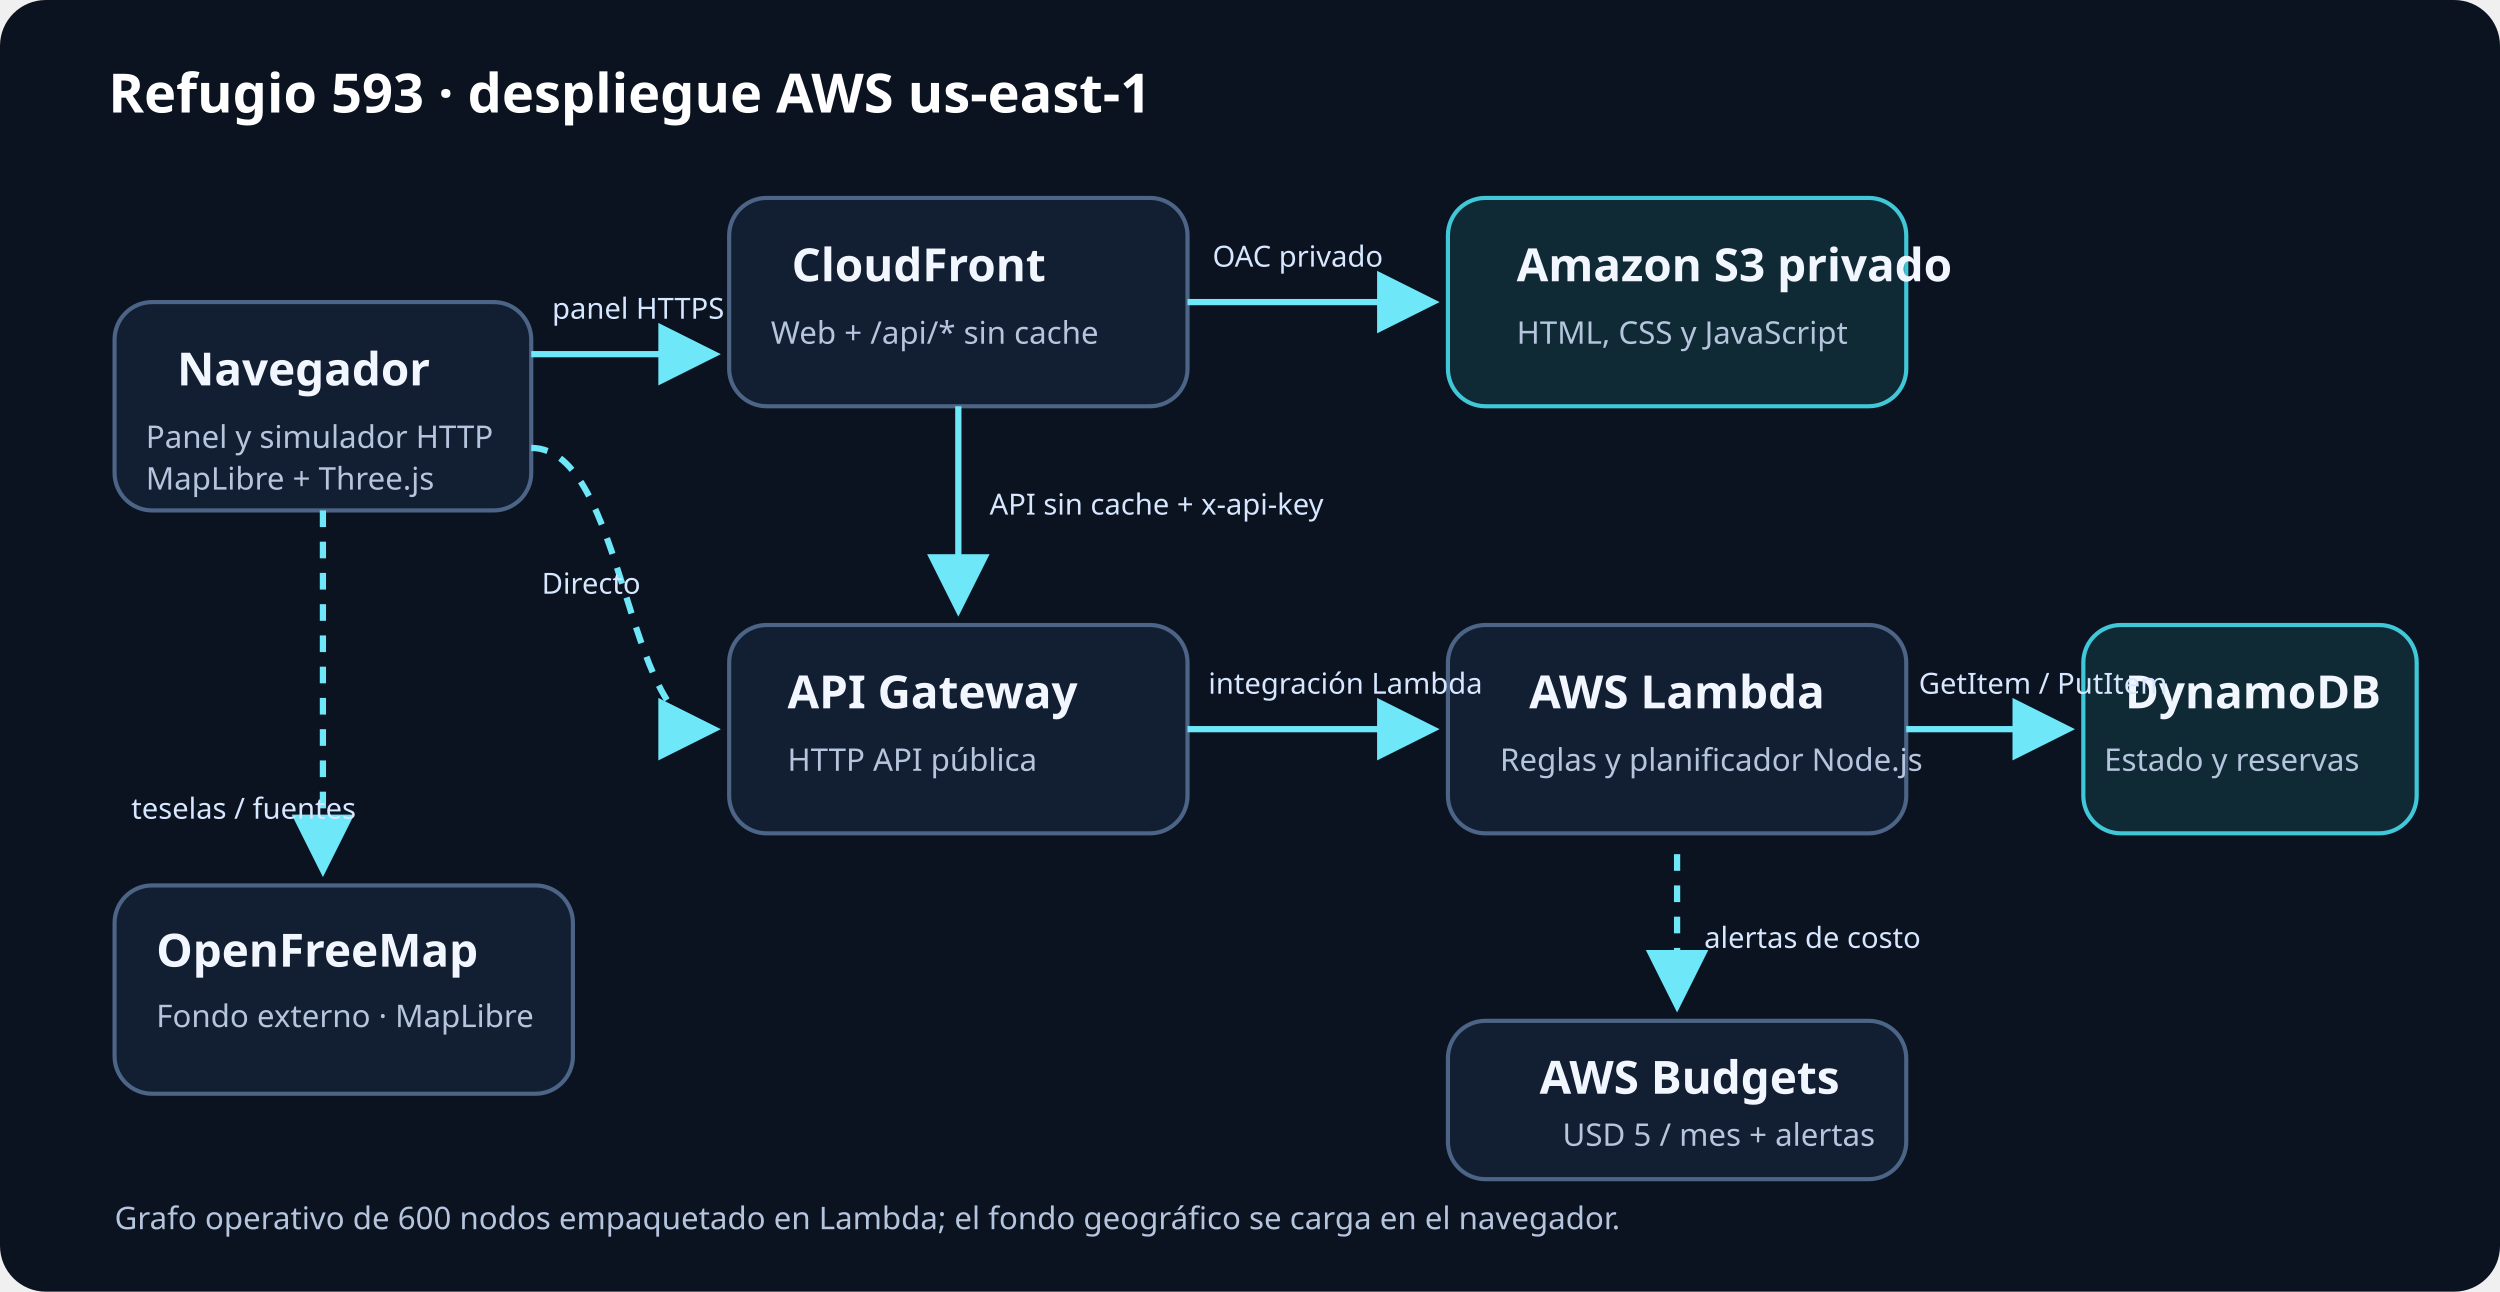
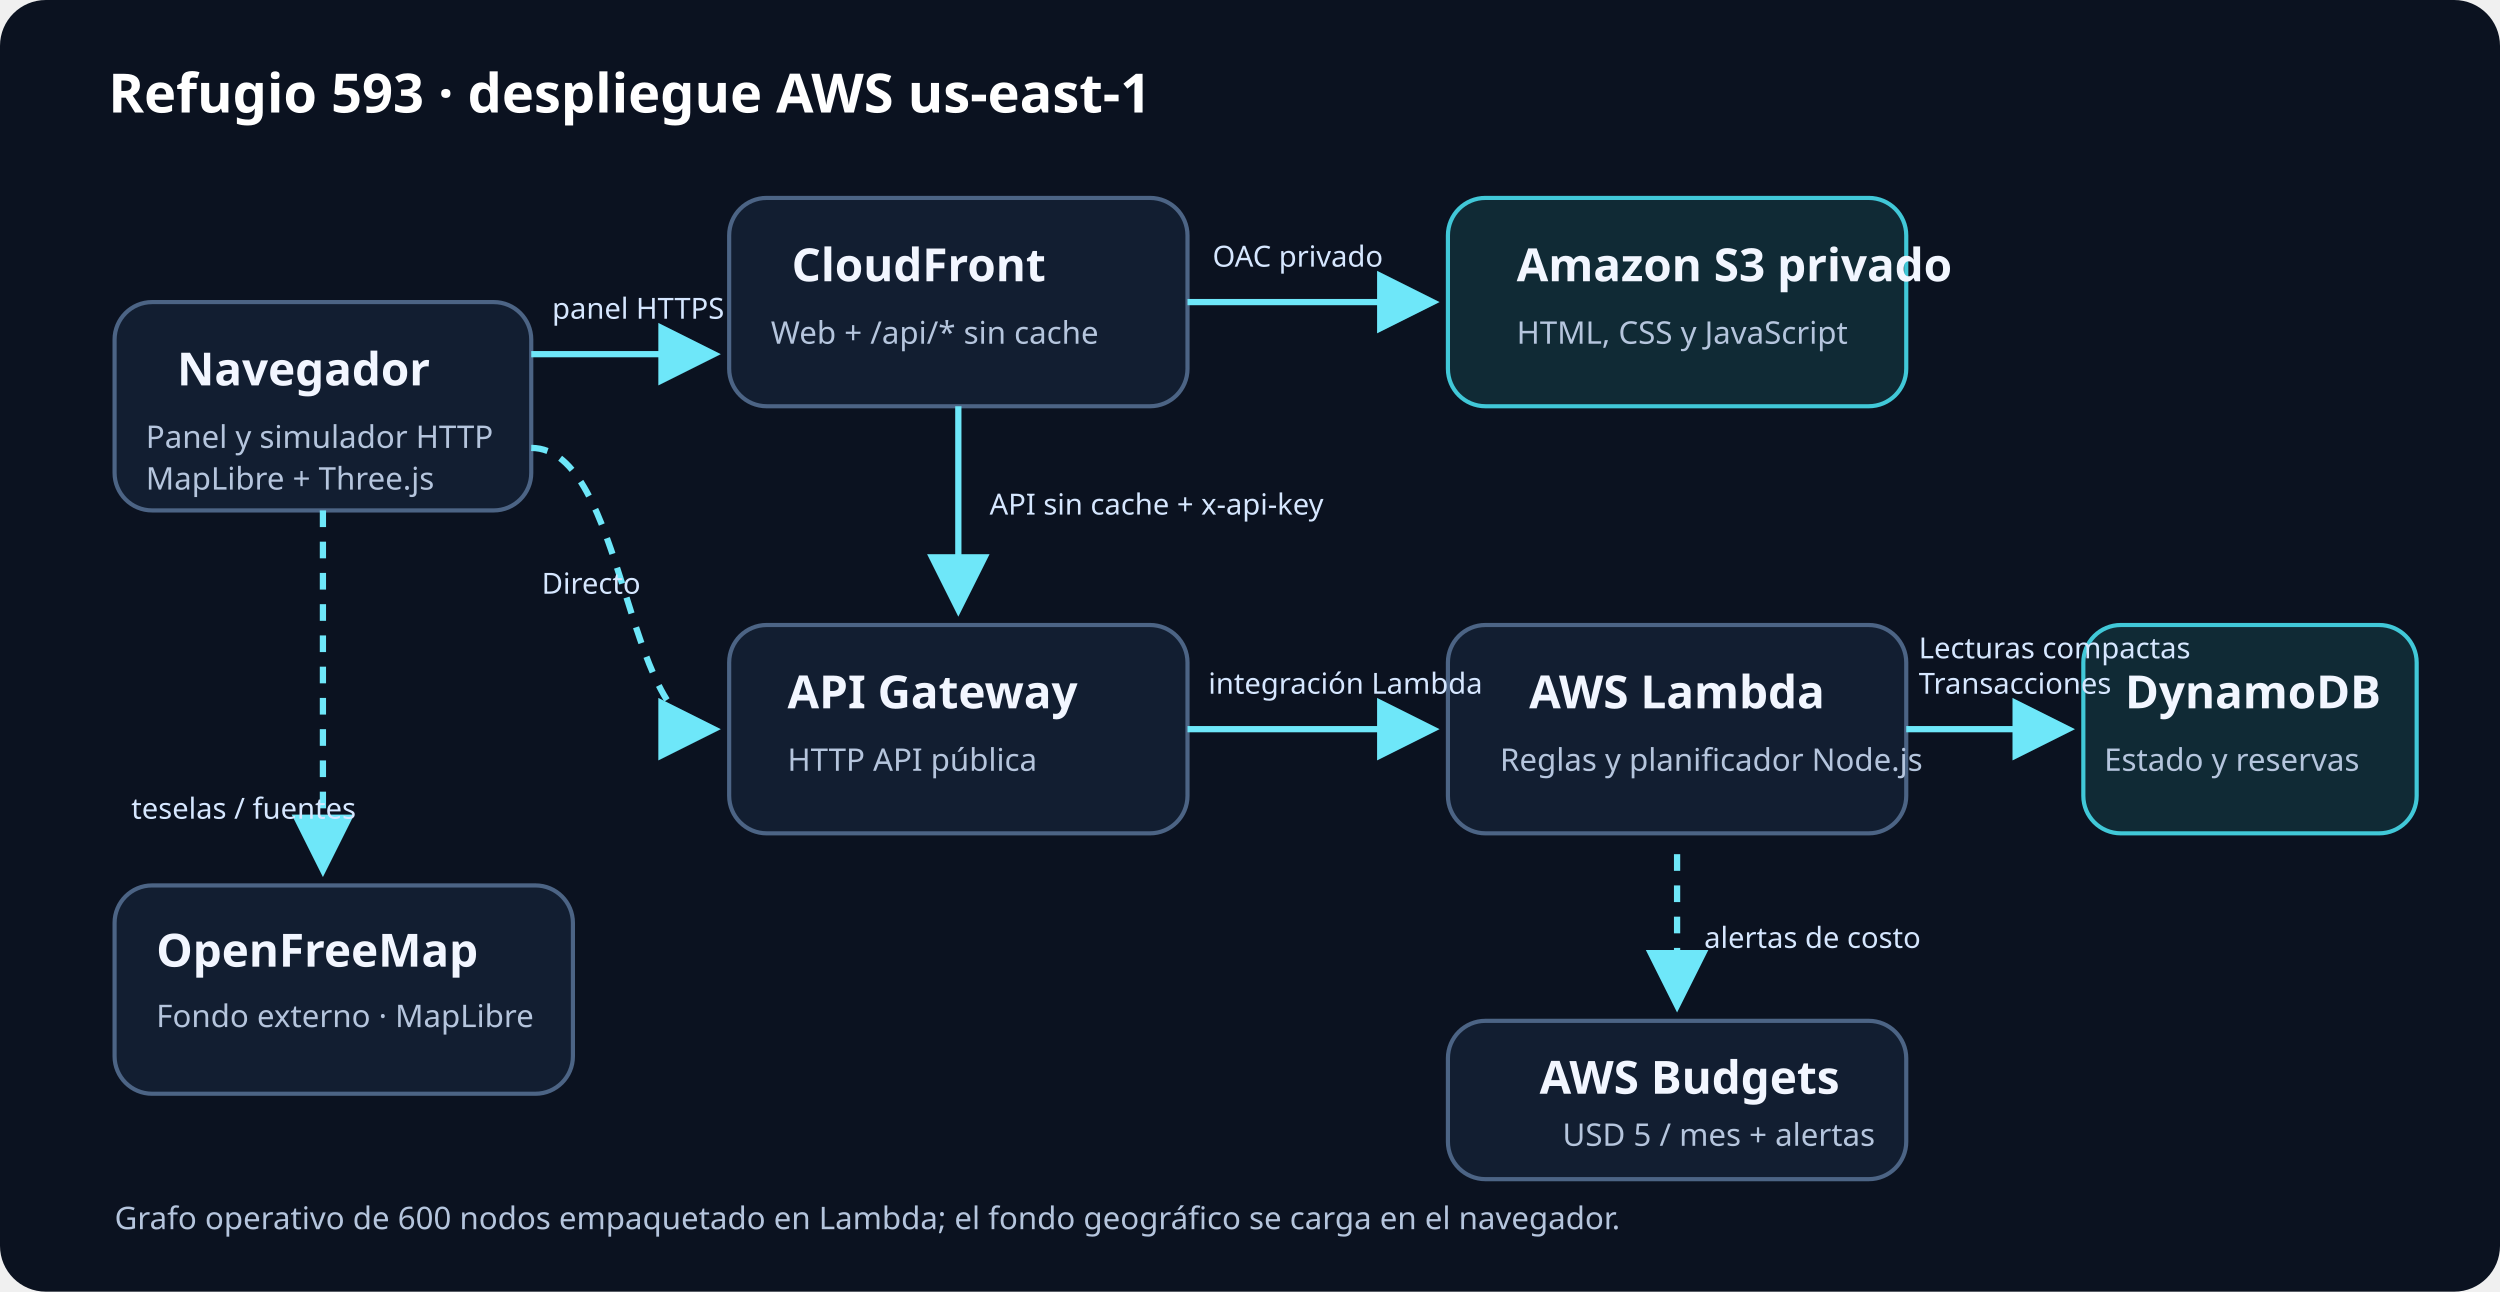
<svg xmlns="http://www.w3.org/2000/svg" viewBox="0 0 1200 620" role="img" aria-labelledby="title desc">
  <defs>
    <marker id="arrow" markerWidth="10" markerHeight="10" refX="8" refY="5" orient="auto">
      <path d="M0 0L10 5L0 10z" fill="#6ee7f9" />
    </marker>
    <style>
      .bg{fill:#0b1220}.box{fill:#121e31;stroke:#4c6485;stroke-width:2;rx:18}.db{fill:#102a35;stroke:#41c8d8;stroke-width:2}.title{font:700 22px system-ui,sans-serif;fill:#f2f6ff}.sub{font:15px system-ui,sans-serif;fill:#b5c5dd}.edge{fill:none;stroke:#6ee7f9;stroke-width:3;marker-end:url(#arrow)}.dashed{stroke-dasharray:8 7}.label{font:14px system-ui,sans-serif;fill:#d6e7ff}.top{font:700 26px system-ui,sans-serif;fill:#fff}
    </style>
  </defs>
  <rect class="bg" width="1200" height="620" rx="22" />
  <text class="top" x="52" y="54">Refugio 593 · despliegue AWS us-east-1</text>
  <rect class="box" x="55" y="145" width="200" height="100" />
  <text class="title" x="85" y="185">Navegador</text>
  <text class="sub" x="70" y="215">Panel y simulador HTTP</text>
  <text class="sub" x="70" y="235">MapLibre + Three.js</text>
  <rect class="box" x="350" y="95" width="220" height="100" />
  <text class="title" x="380" y="135">CloudFront</text>
  <text class="sub" x="370" y="165">Web + /api/* sin cache</text>
  <rect class="db" x="695" y="95" width="220" height="100" rx="18" />
  <text class="title" x="728" y="135">Amazon S3 privado</text>
  <text class="sub" x="728" y="165">HTML, CSS y JavaScript</text>
  <rect class="box" x="350" y="300" width="220" height="100" />
  <text class="title" x="378" y="340">API Gateway</text>
  <text class="sub" x="378" y="370">HTTP API pública</text>
  <rect class="box" x="695" y="300" width="220" height="100" />
  <text class="title" x="734" y="340">AWS Lambda</text>
  <text class="sub" x="720" y="370">Reglas y planificador Node.js</text>
  <rect class="db" x="1000" y="300" width="160" height="100" rx="18" />
  <text class="title" x="1020" y="340">DynamoDB</text>
  <text class="sub" x="1010" y="370">Estado y reservas</text>
  <rect class="box" x="695" y="490" width="220" height="76" />
  <text class="title" x="739" y="525">AWS Budgets</text>
  <text class="sub" x="750" y="550">USD 5 / mes + alertas</text>
  <path class="edge" d="M255 170H340" />
  <text class="label" x="265" y="153">panel HTTPS</text>
  <path class="edge" d="M570 145H685" />
  <text class="label" x="582" y="128">OAC privado</text>
  <path class="edge dashed" d="M255 215C300 215 300 350 340 350" />
  <text class="label" x="260" y="285">Directo</text>
  <path class="edge" d="M460 195V290" />
  <text class="label" x="475" y="247">API sin cache + x-api-key</text>
  <path class="edge" d="M570 350H685" />
  <text class="label" x="580" y="333">integración Lambda</text>
  <path class="edge" d="M915 350H990" />
-   <text class="label" x="921" y="333">GetItem / PutItem</text>
+   <text class="label" x="921" y="316">Lecturas compactas</text>
+   <text class="label" x="921" y="333">Transacciones</text>
  <path class="edge dashed" d="M805 410V480" />
  <text class="label" x="818" y="455">alertas de costo</text>
  <rect class="box" x="55" y="425" width="220" height="100" />
  <text class="title" x="75" y="464">OpenFreeMap</text>
  <text class="sub" x="75" y="493">Fondo externo · MapLibre</text>
  <path class="edge dashed" d="M155 245V415" />
  <text class="label" x="63" y="393">teselas / fuentes</text>
  <text class="sub" x="55" y="590">Grafo operativo de 600 nodos empaquetado en Lambda; el fondo geográfico se carga en el navegador.</text>
</svg>
